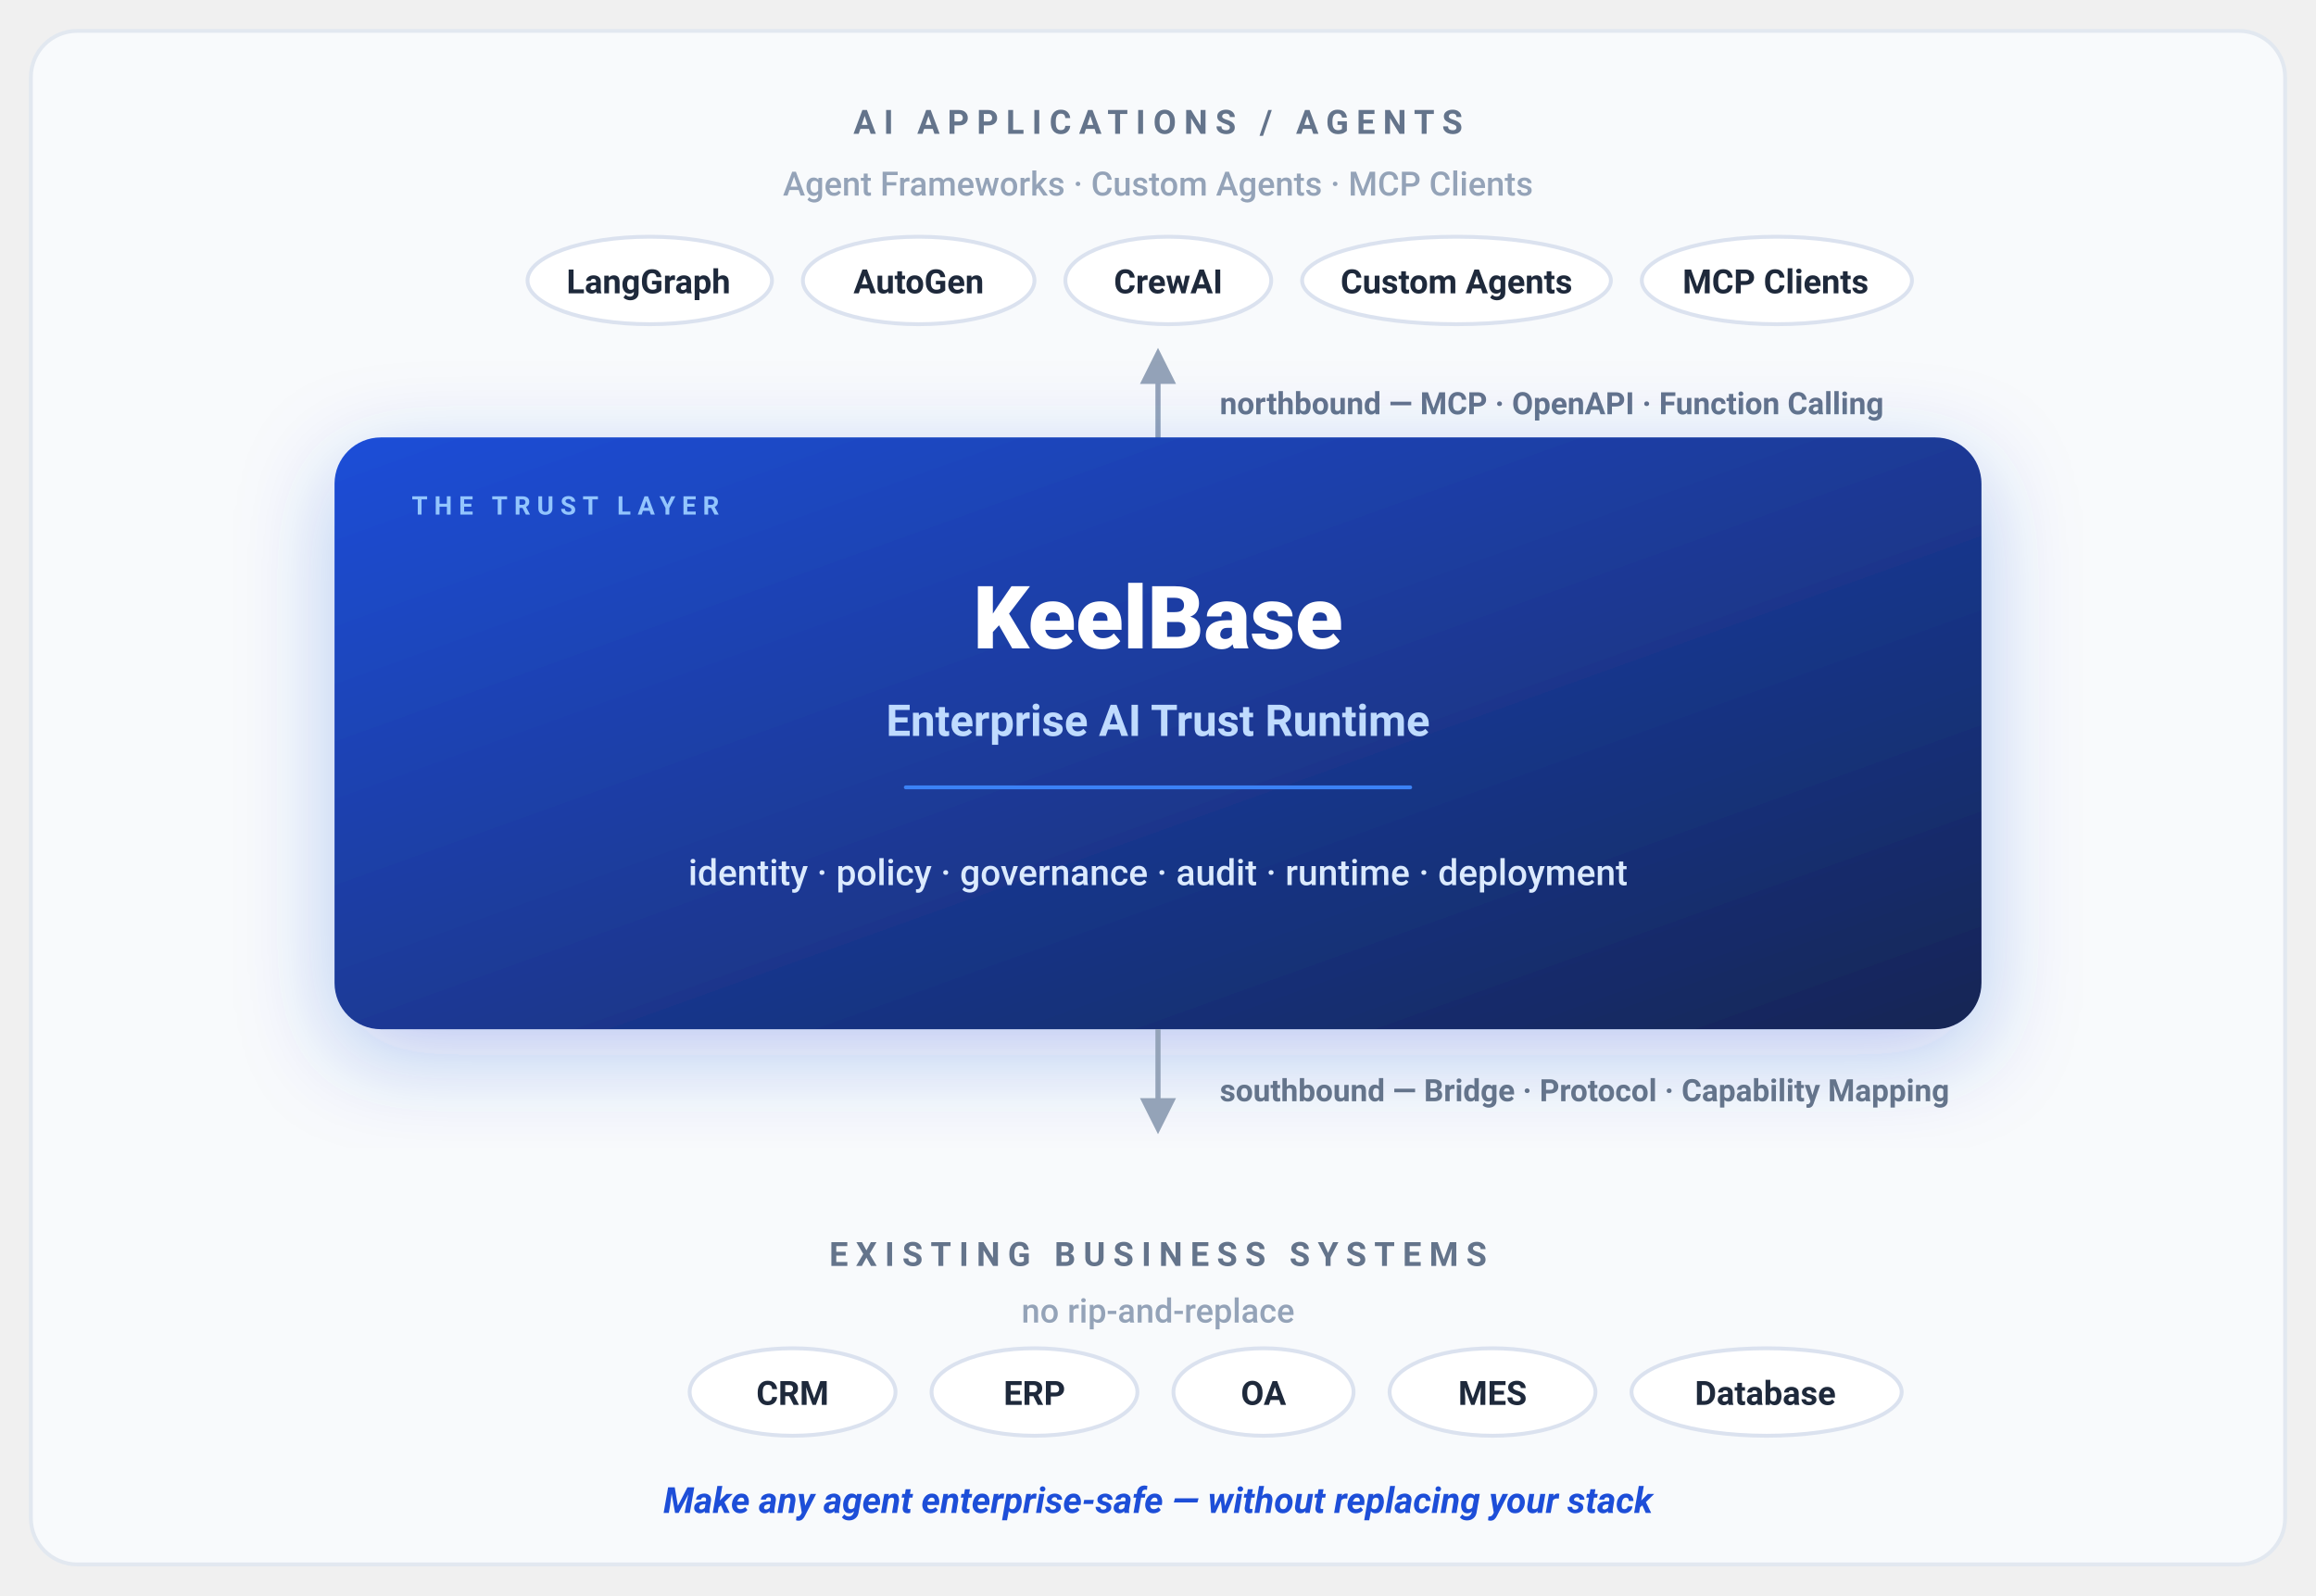
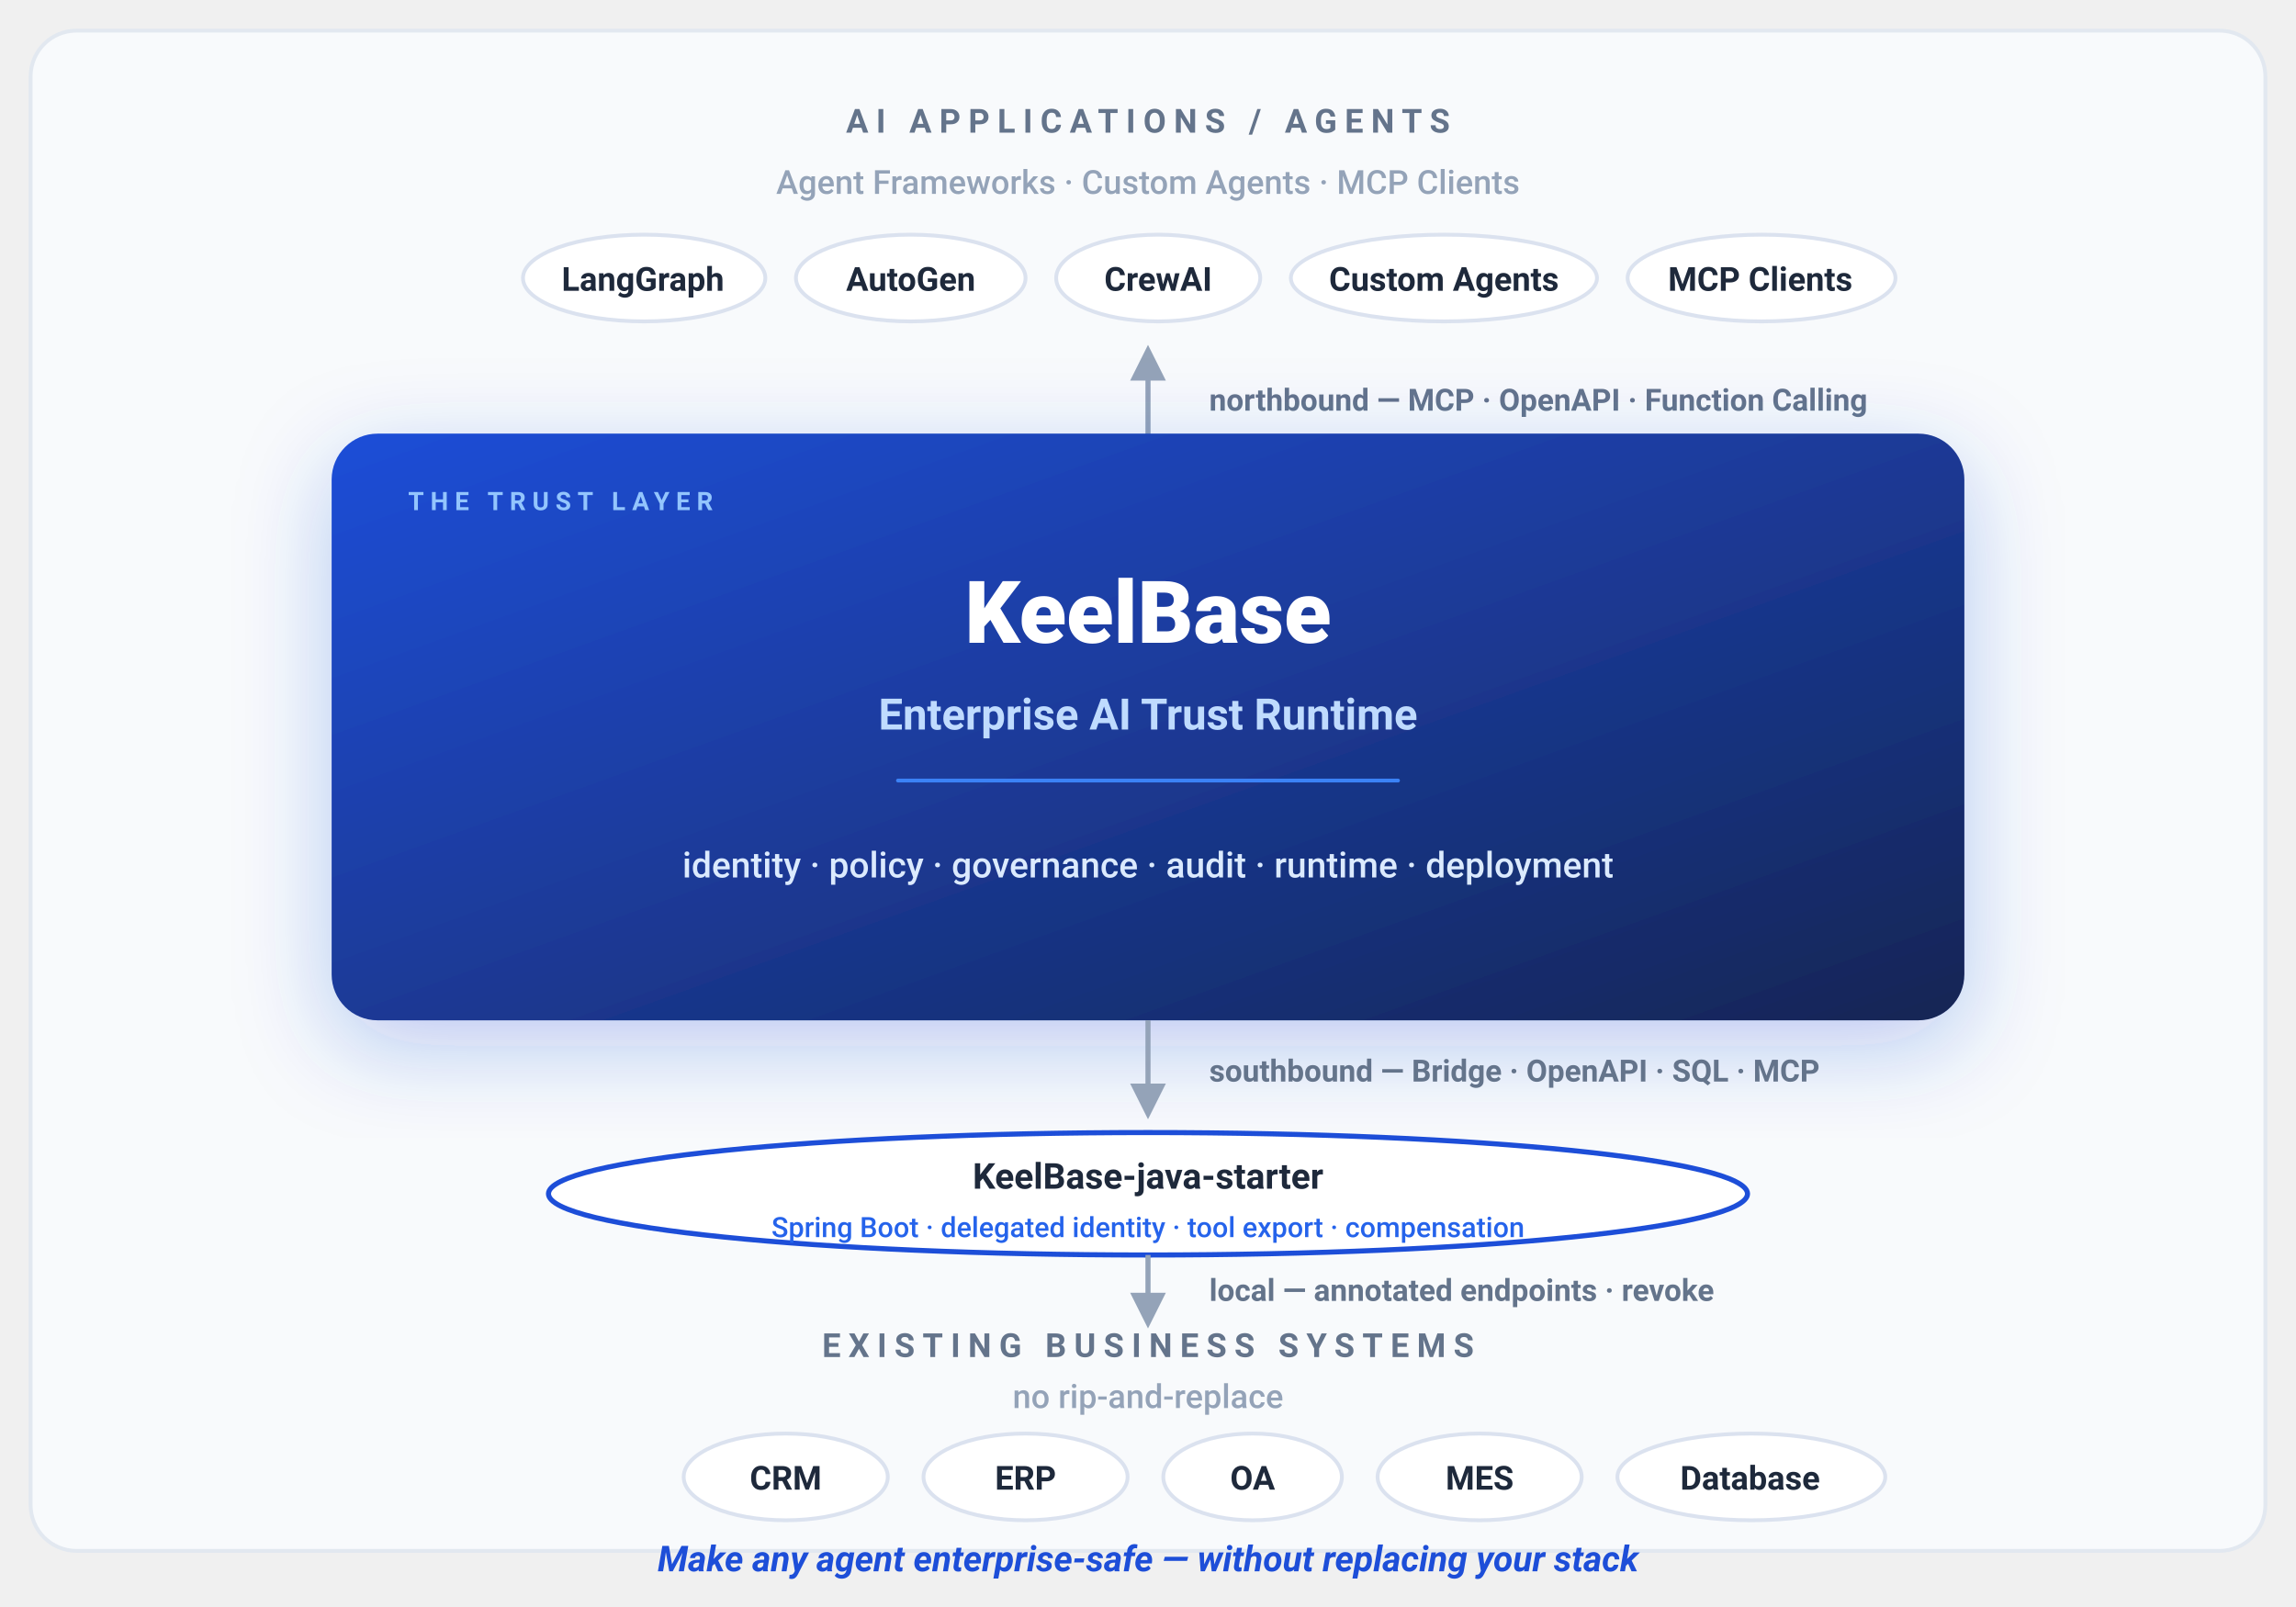
- <svg xmlns="http://www.w3.org/2000/svg" viewBox="0 0 900 620" font-family="system-ui, -apple-system, 'Segoe UI', Roboto, Helvetica, Arial, sans-serif">
+ <svg xmlns="http://www.w3.org/2000/svg" viewBox="0 0 900 630" font-family="system-ui, -apple-system, 'Segoe UI', Roboto, Helvetica, Arial, sans-serif">
  <defs>
    <linearGradient id="gradKeel" x1="0" y1="0" x2="1" y2="1">
      <stop offset="0%" stop-color="#1d4ed8" />
      <stop offset="100%" stop-color="#172554" />
    </linearGradient>
    <filter id="shadow" x="-20%" y="-20%" width="140%" height="140%">
      <feDropShadow dx="0" dy="10" stdDeviation="18" flood-color="#1d4ed8" flood-opacity="0.28" />
    </filter>
    <marker id="arrow" viewBox="0 0 10 10" refX="8" refY="5" markerWidth="7" markerHeight="7" orient="auto-start-reverse">
      <path d="M0,0 L10,5 L0,10 z" fill="#94a3b8" />
    </marker>
  </defs>
  <rect x="12" y="12" width="876" height="596" rx="18" fill="#f8fafc" stroke="#e2e8f0" stroke-width="1.5" />
  <text x="450" y="52" text-anchor="middle" font-size="13" font-weight="700" letter-spacing="3" fill="#64748b">AI APPLICATIONS / AGENTS</text>
  <text x="450" y="76" text-anchor="middle" font-size="13" font-weight="500" fill="#94a3b8">Agent Frameworks · Custom Agents · MCP Clients</text>
  <rect x="205" y="92" width="95" height="34" rx="999" fill="#ffffff" stroke="#dbe2ef" stroke-width="1.5" />
  <text x="252" y="114" text-anchor="middle" font-size="13" font-weight="600" fill="#1e293b">LangGraph</text>
  <rect x="312" y="92" width="90" height="34" rx="999" fill="#ffffff" stroke="#dbe2ef" stroke-width="1.5" />
  <text x="357" y="114" text-anchor="middle" font-size="13" font-weight="600" fill="#1e293b">AutoGen</text>
  <rect x="414" y="92" width="80" height="34" rx="999" fill="#ffffff" stroke="#dbe2ef" stroke-width="1.5" />
  <text x="454" y="114" text-anchor="middle" font-size="13" font-weight="600" fill="#1e293b">CrewAI</text>
  <rect x="506" y="92" width="120" height="34" rx="999" fill="#ffffff" stroke="#dbe2ef" stroke-width="1.5" />
  <text x="566" y="114" text-anchor="middle" font-size="13" font-weight="600" fill="#1e293b">Custom Agents</text>
  <rect x="638" y="92" width="105" height="34" rx="999" fill="#ffffff" stroke="#dbe2ef" stroke-width="1.5" />
  <text x="690" y="114" text-anchor="middle" font-size="13" font-weight="600" fill="#1e293b">MCP Clients</text>
  <line x1="450" y1="172" x2="450" y2="138" stroke="#94a3b8" stroke-width="2" marker-end="url(#arrow)" />
  <text x="474" y="161" text-anchor="start" font-size="12" font-weight="600" fill="#64748b">northbound — MCP · OpenAPI · Function Calling</text>
  <rect x="130" y="170" width="640" height="230" rx="18" fill="url(#gradKeel)" filter="url(#shadow)" />
  <text x="160" y="200" font-size="10" font-weight="700" letter-spacing="2.5" fill="#93c5fd">THE TRUST LAYER</text>
  <text x="450" y="252" text-anchor="middle" font-size="34" font-weight="800" fill="#ffffff">KeelBase</text>
  <text x="450" y="286" text-anchor="middle" font-size="17" font-weight="600" fill="#bfdbfe">Enterprise AI Trust Runtime</text>
  <line x1="352" y1="306" x2="548" y2="306" stroke="#3b82f6" stroke-width="1.5" stroke-linecap="round" />
  <text x="450" y="344" text-anchor="middle" font-size="14" font-weight="500" fill="#dbeafe">identity · policy · governance · audit · runtime · deployment</text>
-   <line x1="450" y1="400" x2="450" y2="438" stroke="#94a3b8" stroke-width="2" marker-end="url(#arrow)" />
-   <text x="474" y="428" text-anchor="start" font-size="12" font-weight="600" fill="#64748b">southbound — Bridge · Protocol · Capability Mapping</text>
-   <text x="450" y="492" text-anchor="middle" font-size="13" font-weight="700" letter-spacing="3" fill="#64748b">EXISTING BUSINESS SYSTEMS</text>
-   <text x="450" y="514" text-anchor="middle" font-size="13" font-weight="500" fill="#94a3b8">no rip-and-replace</text>
-   <rect x="268" y="524" width="80" height="34" rx="999" fill="#ffffff" stroke="#dbe2ef" stroke-width="1.5" />
-   <text x="308" y="546" text-anchor="middle" font-size="13" font-weight="600" fill="#1e293b">CRM</text>
-   <rect x="362" y="524" width="80" height="34" rx="999" fill="#ffffff" stroke="#dbe2ef" stroke-width="1.5" />
-   <text x="402" y="546" text-anchor="middle" font-size="13" font-weight="600" fill="#1e293b">ERP</text>
-   <rect x="456" y="524" width="70" height="34" rx="999" fill="#ffffff" stroke="#dbe2ef" stroke-width="1.5" />
-   <text x="491" y="546" text-anchor="middle" font-size="13" font-weight="600" fill="#1e293b">OA</text>
-   <rect x="540" y="524" width="80" height="34" rx="999" fill="#ffffff" stroke="#dbe2ef" stroke-width="1.5" />
-   <text x="580" y="546" text-anchor="middle" font-size="13" font-weight="600" fill="#1e293b">MES</text>
-   <rect x="634" y="524" width="105" height="34" rx="999" fill="#ffffff" stroke="#dbe2ef" stroke-width="1.5" />
-   <text x="686" y="546" text-anchor="middle" font-size="13" font-weight="600" fill="#1e293b">Database</text>
-   <text x="450" y="588" text-anchor="middle" font-size="14" font-weight="600" font-style="italic" fill="#1d4ed8">Make any agent enterprise-safe — without replacing your stack</text>
+   <line x1="450" y1="400" x2="450" y2="436" stroke="#94a3b8" stroke-width="2" marker-end="url(#arrow)" />
+   <text x="474" y="424" text-anchor="start" font-size="12" font-weight="600" fill="#64748b">southbound — Bridge · OpenAPI · SQL · MCP</text>
+   <rect x="215" y="444" width="470" height="48" rx="999" fill="#ffffff" stroke="#1d4ed8" stroke-width="2" />
+   <text x="450" y="466" text-anchor="middle" font-size="14" font-weight="700" fill="#1e293b">KeelBase-java-starter</text>
+   <text x="450" y="485" text-anchor="middle" font-size="11" font-weight="500" fill="#2563eb">Spring Boot · delegated identity · tool export · compensation</text>
+   <line x1="450" y1="492" x2="450" y2="518" stroke="#94a3b8" stroke-width="2" marker-end="url(#arrow)" />
+   <text x="474" y="510" text-anchor="start" font-size="12" font-weight="600" fill="#64748b">local — annotated endpoints · revoke</text>
+   <text x="450" y="532" text-anchor="middle" font-size="13" font-weight="700" letter-spacing="3" fill="#64748b">EXISTING BUSINESS SYSTEMS</text>
+   <text x="450" y="552" text-anchor="middle" font-size="13" font-weight="500" fill="#94a3b8">no rip-and-replace</text>
+   <rect x="268" y="562" width="80" height="34" rx="999" fill="#ffffff" stroke="#dbe2ef" stroke-width="1.5" />
+   <text x="308" y="584" text-anchor="middle" font-size="13" font-weight="600" fill="#1e293b">CRM</text>
+   <rect x="362" y="562" width="80" height="34" rx="999" fill="#ffffff" stroke="#dbe2ef" stroke-width="1.5" />
+   <text x="402" y="584" text-anchor="middle" font-size="13" font-weight="600" fill="#1e293b">ERP</text>
+   <rect x="456" y="562" width="70" height="34" rx="999" fill="#ffffff" stroke="#dbe2ef" stroke-width="1.5" />
+   <text x="491" y="584" text-anchor="middle" font-size="13" font-weight="600" fill="#1e293b">OA</text>
+   <rect x="540" y="562" width="80" height="34" rx="999" fill="#ffffff" stroke="#dbe2ef" stroke-width="1.5" />
+   <text x="580" y="584" text-anchor="middle" font-size="13" font-weight="600" fill="#1e293b">MES</text>
+   <rect x="634" y="562" width="105" height="34" rx="999" fill="#ffffff" stroke="#dbe2ef" stroke-width="1.5" />
+   <text x="686" y="584" text-anchor="middle" font-size="13" font-weight="600" fill="#1e293b">Database</text>
+   <text x="450" y="616" text-anchor="middle" font-size="14" font-weight="600" font-style="italic" fill="#1d4ed8">Make any agent enterprise-safe — without replacing your stack</text>
</svg>
